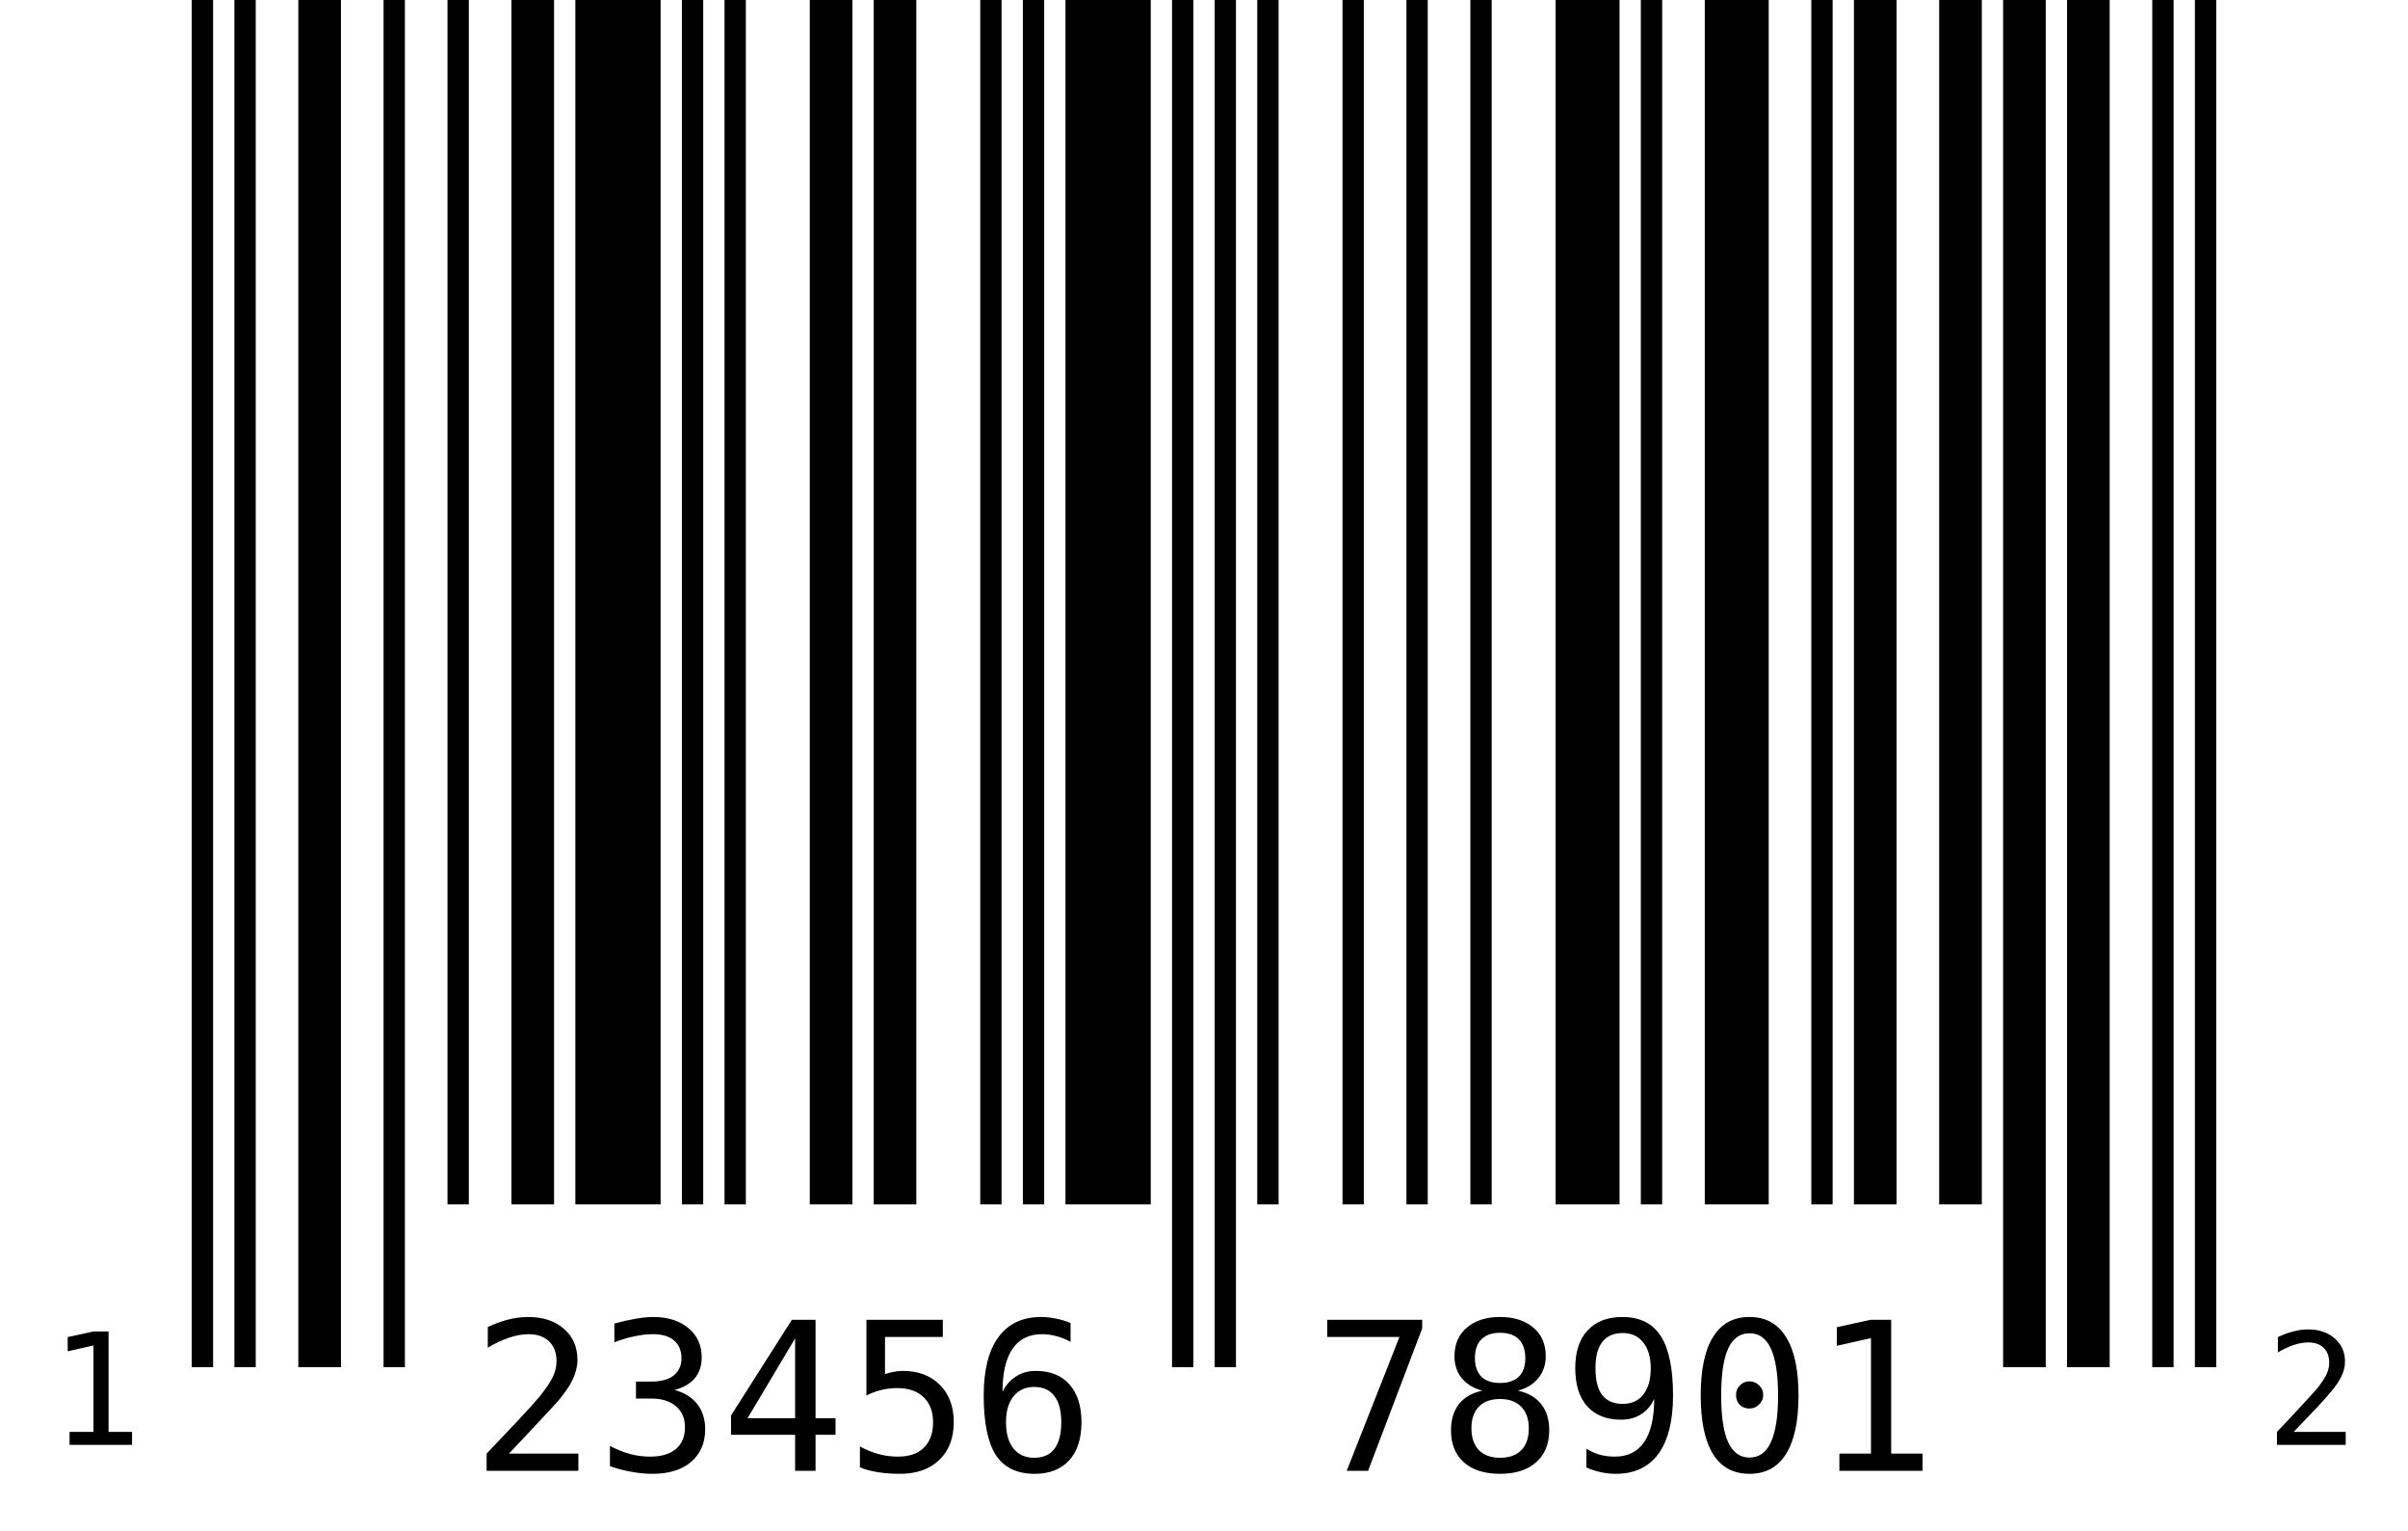
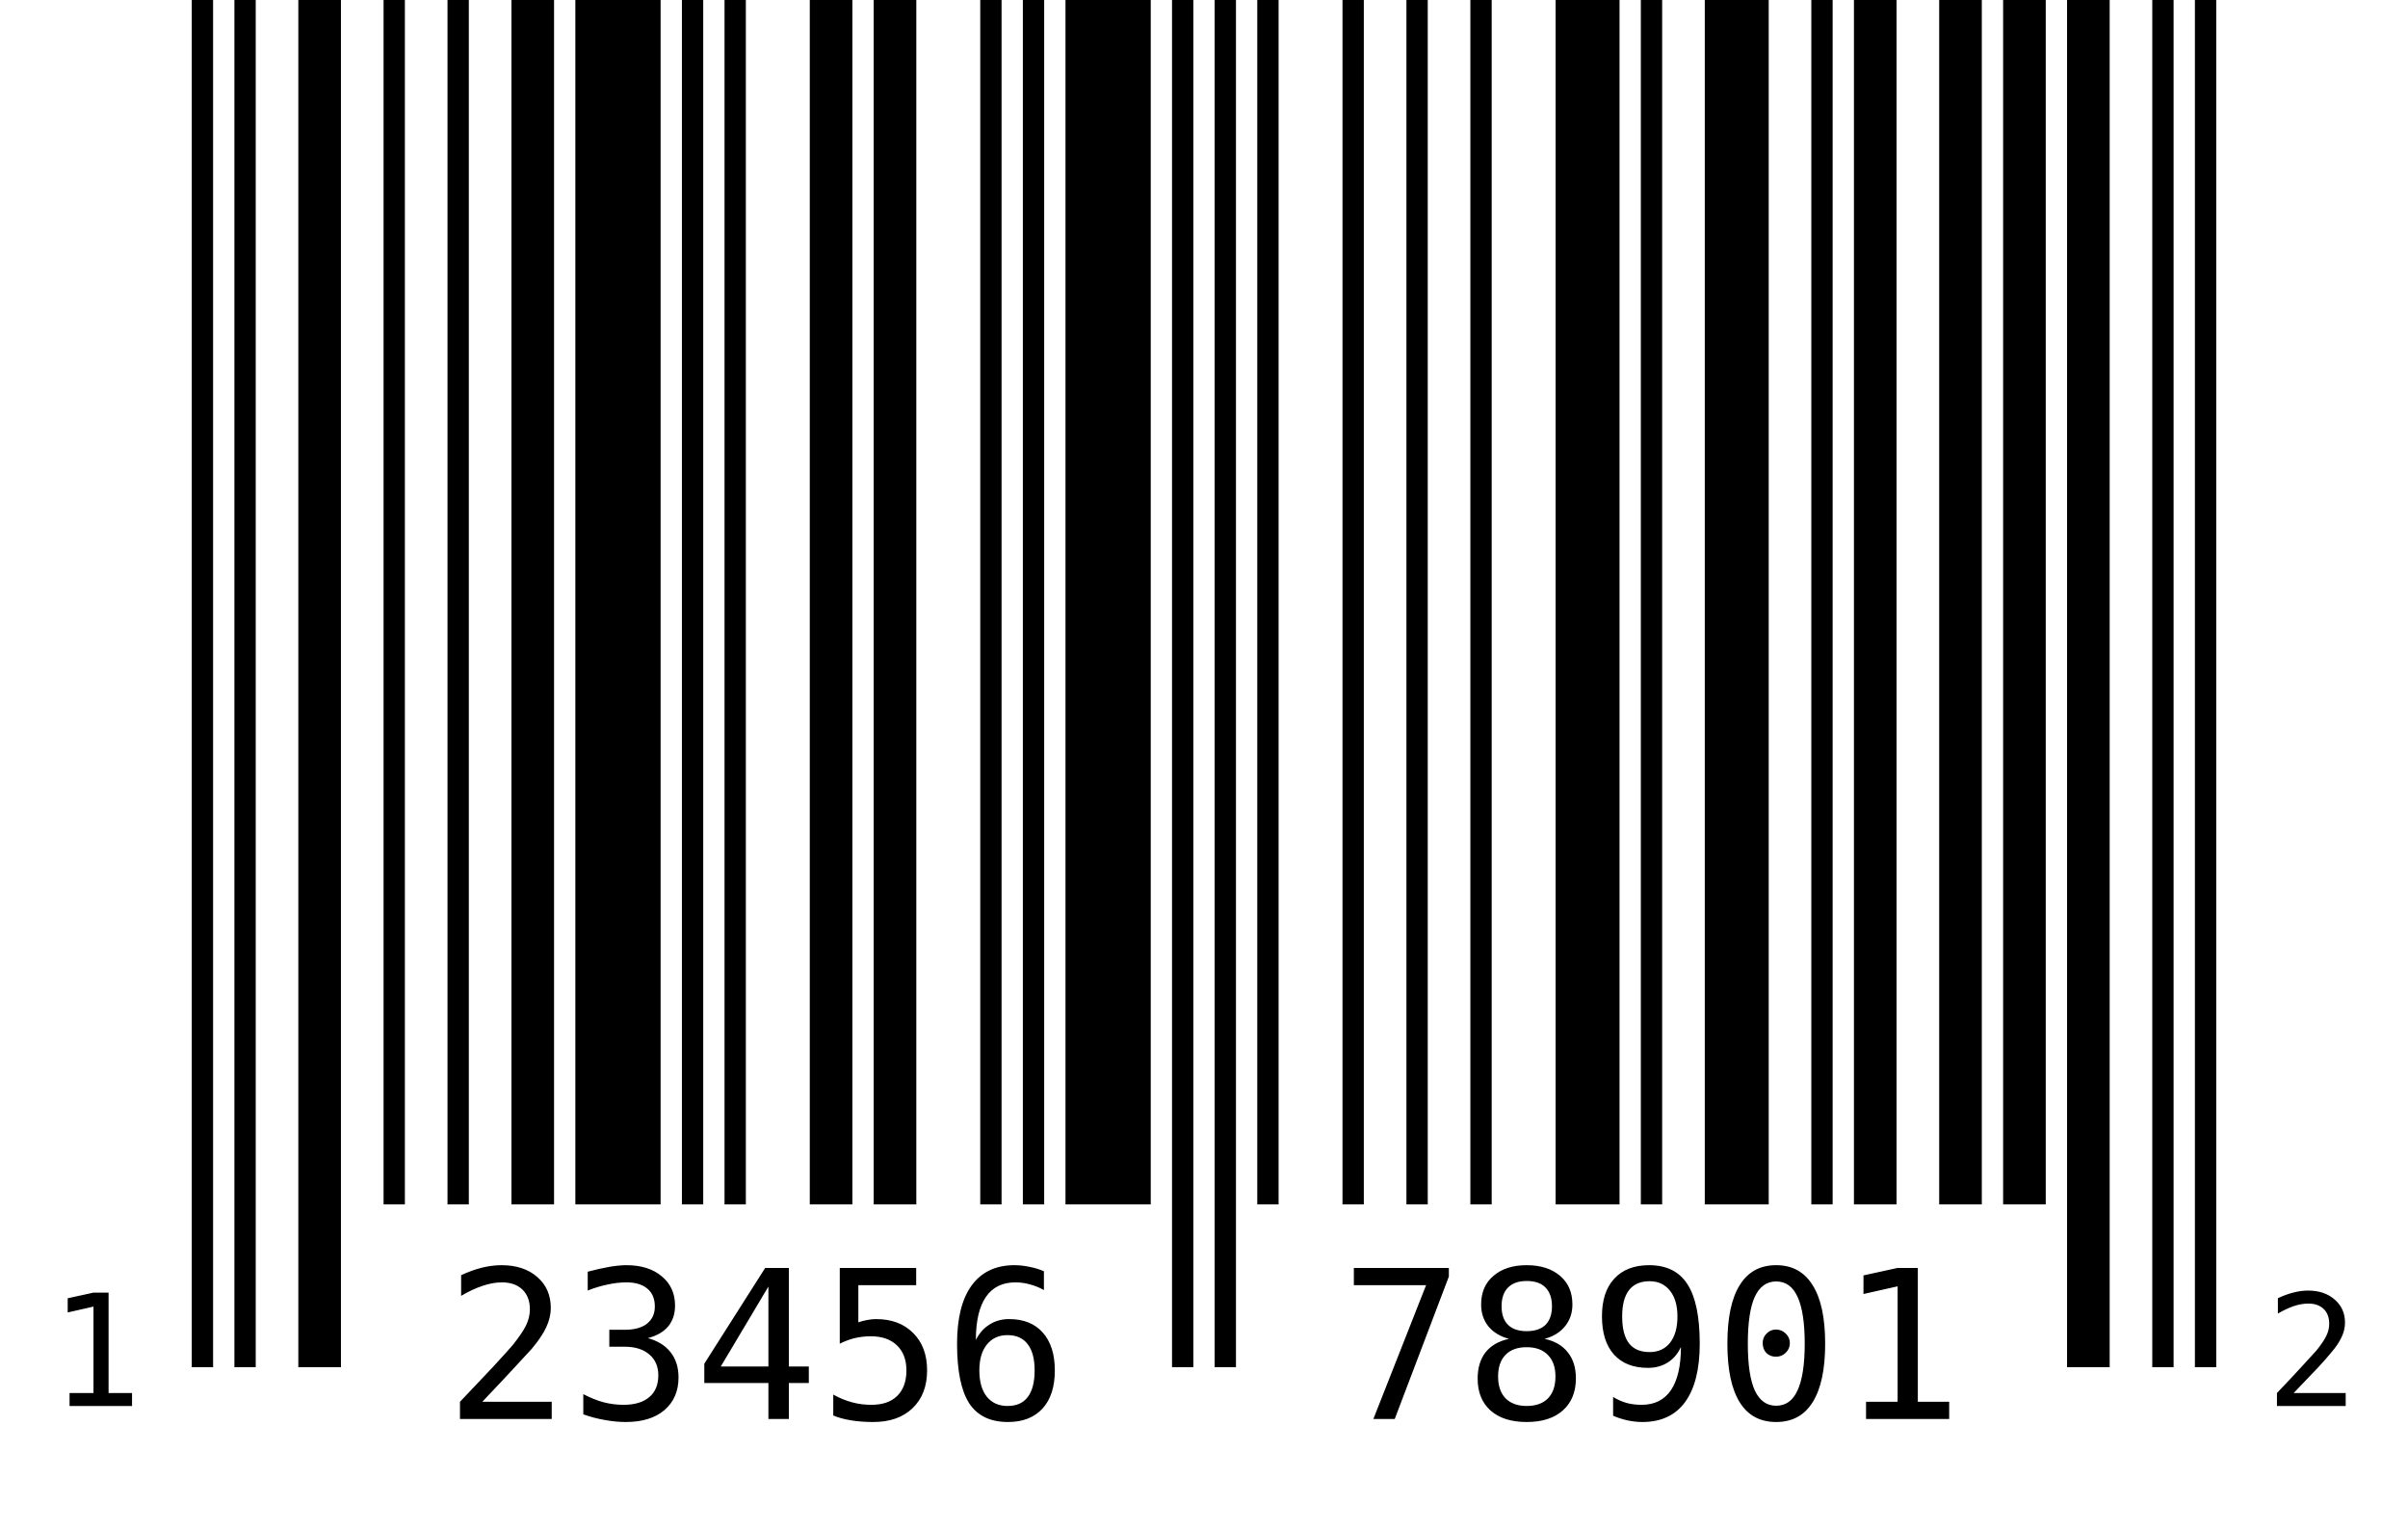
<svg xmlns="http://www.w3.org/2000/svg" version="1.1" width="162" height="102.903">
  <line x1="13.619" y1="0" x2="13.619" y2="91.951" stroke-width="1.434" style="stroke:rgb(0,0,0)" />
  <line x1="16.487" y1="0" x2="16.487" y2="91.951" stroke-width="1.434" style="stroke:rgb(0,0,0)" />
  <line x1="21.504" y1="0" x2="21.504" y2="91.951" stroke-width="2.867" style="stroke:rgb(0,0,0)" />
-   <line x1="26.522" y1="0" x2="26.522" y2="91.951" stroke-width="1.434" style="stroke:rgb(0,0,0)" />
+   <line x1="26.522" y1="0" x2="26.522" y2="81" stroke-width="1.434" style="stroke:rgb(0,0,0)" />
  <line x1="30.823" y1="0" x2="30.823" y2="81" stroke-width="1.434" style="stroke:rgb(0,0,0)" />
  <line x1="35.841" y1="0" x2="35.841" y2="81" stroke-width="2.867" style="stroke:rgb(0,0,0)" />
  <line x1="41.575" y1="0" x2="41.575" y2="81" stroke-width="5.735" style="stroke:rgb(0,0,0)" />
  <line x1="46.593" y1="0" x2="46.593" y2="81" stroke-width="1.434" style="stroke:rgb(0,0,0)" />
  <line x1="49.46" y1="0" x2="49.46" y2="81" stroke-width="1.434" style="stroke:rgb(0,0,0)" />
  <line x1="55.912" y1="0" x2="55.912" y2="81" stroke-width="2.867" style="stroke:rgb(0,0,0)" />
  <line x1="60.212" y1="0" x2="60.212" y2="81" stroke-width="2.867" style="stroke:rgb(0,0,0)" />
  <line x1="66.664" y1="0" x2="66.664" y2="81" stroke-width="1.434" style="stroke:rgb(0,0,0)" />
  <line x1="69.531" y1="0" x2="69.531" y2="81" stroke-width="1.434" style="stroke:rgb(0,0,0)" />
  <line x1="74.549" y1="0" x2="74.549" y2="81" stroke-width="5.735" style="stroke:rgb(0,0,0)" />
  <line x1="79.566" y1="0" x2="79.566" y2="91.951" stroke-width="1.434" style="stroke:rgb(0,0,0)" />
  <line x1="82.434" y1="0" x2="82.434" y2="91.951" stroke-width="1.434" style="stroke:rgb(0,0,0)" />
  <line x1="85.301" y1="0" x2="85.301" y2="81" stroke-width="1.434" style="stroke:rgb(0,0,0)" />
  <line x1="91.035" y1="0" x2="91.035" y2="81" stroke-width="1.434" style="stroke:rgb(0,0,0)" />
  <line x1="95.336" y1="0" x2="95.336" y2="81" stroke-width="1.434" style="stroke:rgb(0,0,0)" />
  <line x1="99.637" y1="0" x2="99.637" y2="81" stroke-width="1.434" style="stroke:rgb(0,0,0)" />
  <line x1="106.805" y1="0" x2="106.805" y2="81" stroke-width="4.301" style="stroke:rgb(0,0,0)" />
  <line x1="111.106" y1="0" x2="111.106" y2="81" stroke-width="1.434" style="stroke:rgb(0,0,0)" />
  <line x1="116.841" y1="0" x2="116.841" y2="81" stroke-width="4.301" style="stroke:rgb(0,0,0)" />
  <line x1="122.575" y1="0" x2="122.575" y2="81" stroke-width="1.434" style="stroke:rgb(0,0,0)" />
  <line x1="126.159" y1="0" x2="126.159" y2="81" stroke-width="2.867" style="stroke:rgb(0,0,0)" />
  <line x1="131.894" y1="0" x2="131.894" y2="81" stroke-width="2.867" style="stroke:rgb(0,0,0)" />
-   <line x1="136.195" y1="0" x2="136.195" y2="91.951" stroke-width="2.867" style="stroke:rgb(0,0,0)" />
+   <line x1="136.195" y1="0" x2="136.195" y2="81" stroke-width="2.867" style="stroke:rgb(0,0,0)" />
  <line x1="140.496" y1="0" x2="140.496" y2="91.951" stroke-width="2.867" style="stroke:rgb(0,0,0)" />
  <line x1="145.513" y1="0" x2="145.513" y2="91.951" stroke-width="1.434" style="stroke:rgb(0,0,0)" />
  <line x1="148.381" y1="0" x2="148.381" y2="91.951" stroke-width="1.434" style="stroke:rgb(0,0,0)" />
-   <text x="6.451" y="97.178" font-size="10.454" style="font-family:monospace;text-anchor:middle;fill:rgb(0,0,0)">1</text>
-   <text x="52.686" y="98.92" font-size="13.938" style="font-family:monospace;text-anchor:middle;fill:rgb(0,0,0)">23456</text>
-   <text x="109.314" y="98.92" font-size="13.938" style="font-family:monospace;text-anchor:middle;fill:rgb(0,0,0)">78901</text>
-   <text x="155.549" y="97.178" font-size="10.454" style="font-family:monospace;text-anchor:middle;fill:rgb(0,0,0)">2</text>
+   <text x="6.451" y="94.565" font-size="10.454" style="font-family:monospace;text-anchor:middle;fill:rgb(0,0,0)">1</text>
+   <text x="50.894" y="95.436" font-size="13.938" style="font-family:monospace;text-anchor:middle;fill:rgb(0,0,0)">23456</text>
+   <text x="111.106" y="95.436" font-size="13.938" style="font-family:monospace;text-anchor:middle;fill:rgb(0,0,0)">78901</text>
+   <text x="155.549" y="94.565" font-size="10.454" style="font-family:monospace;text-anchor:middle;fill:rgb(0,0,0)">2</text>
</svg>
